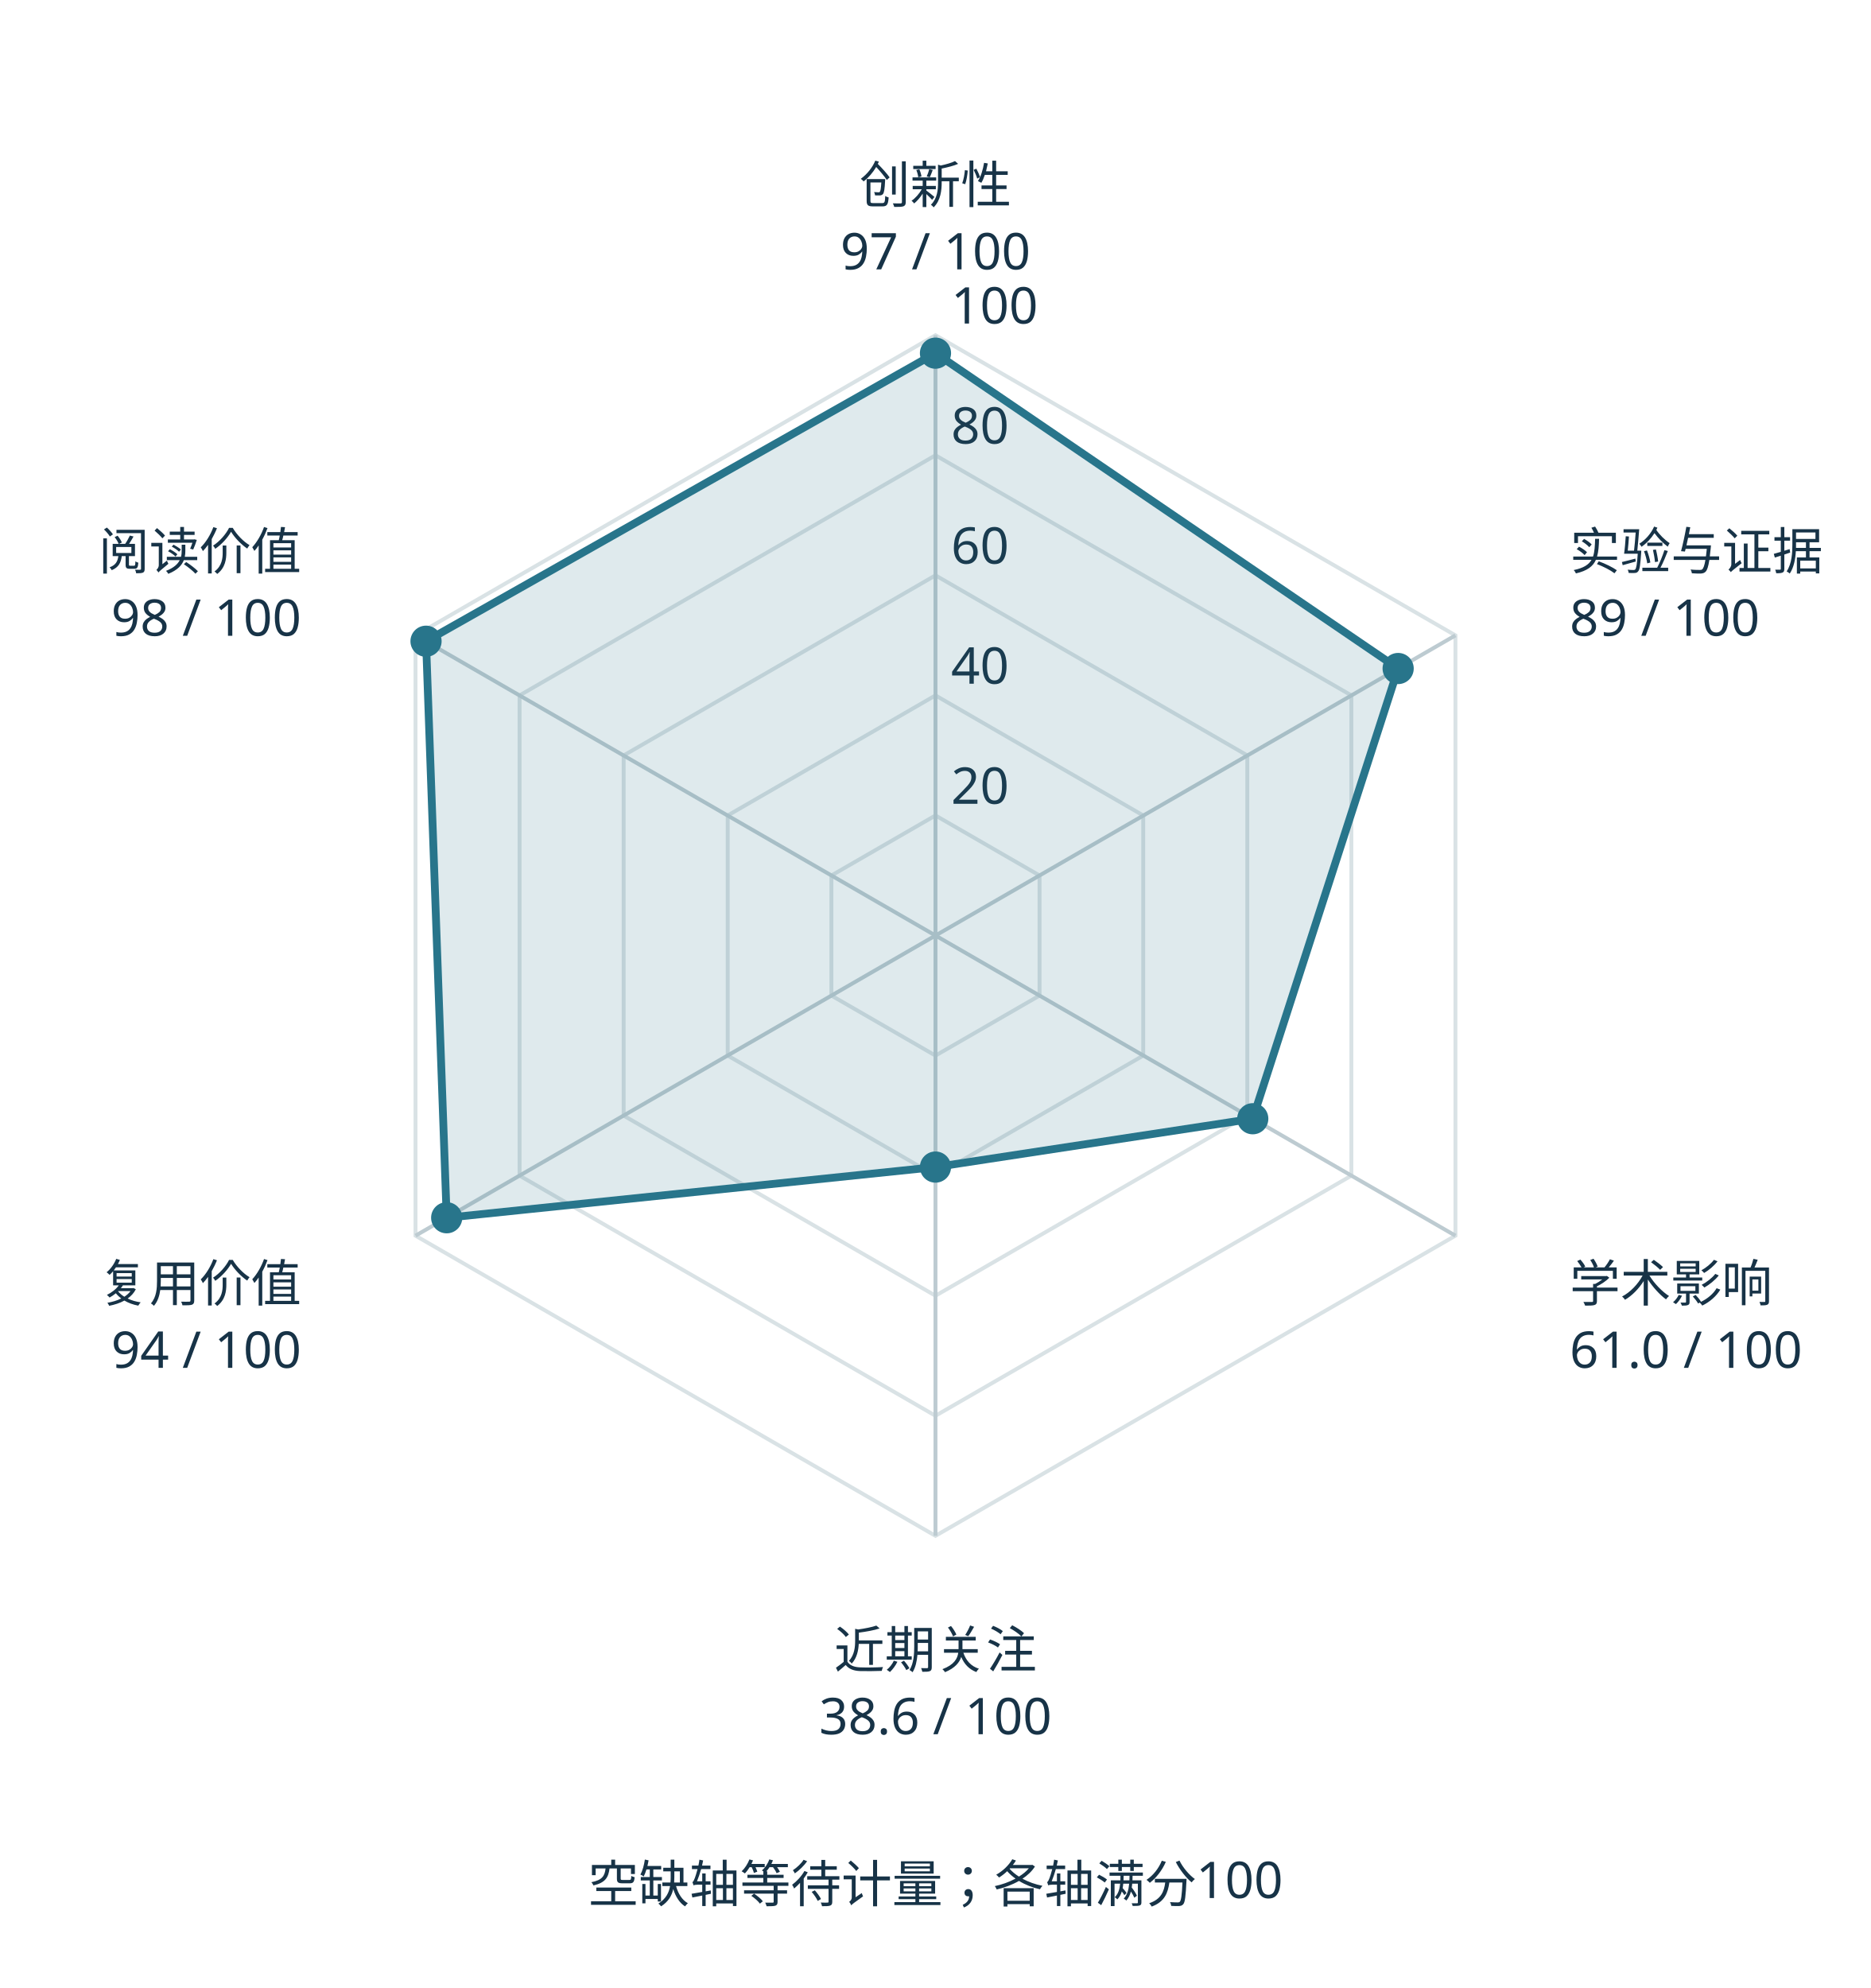
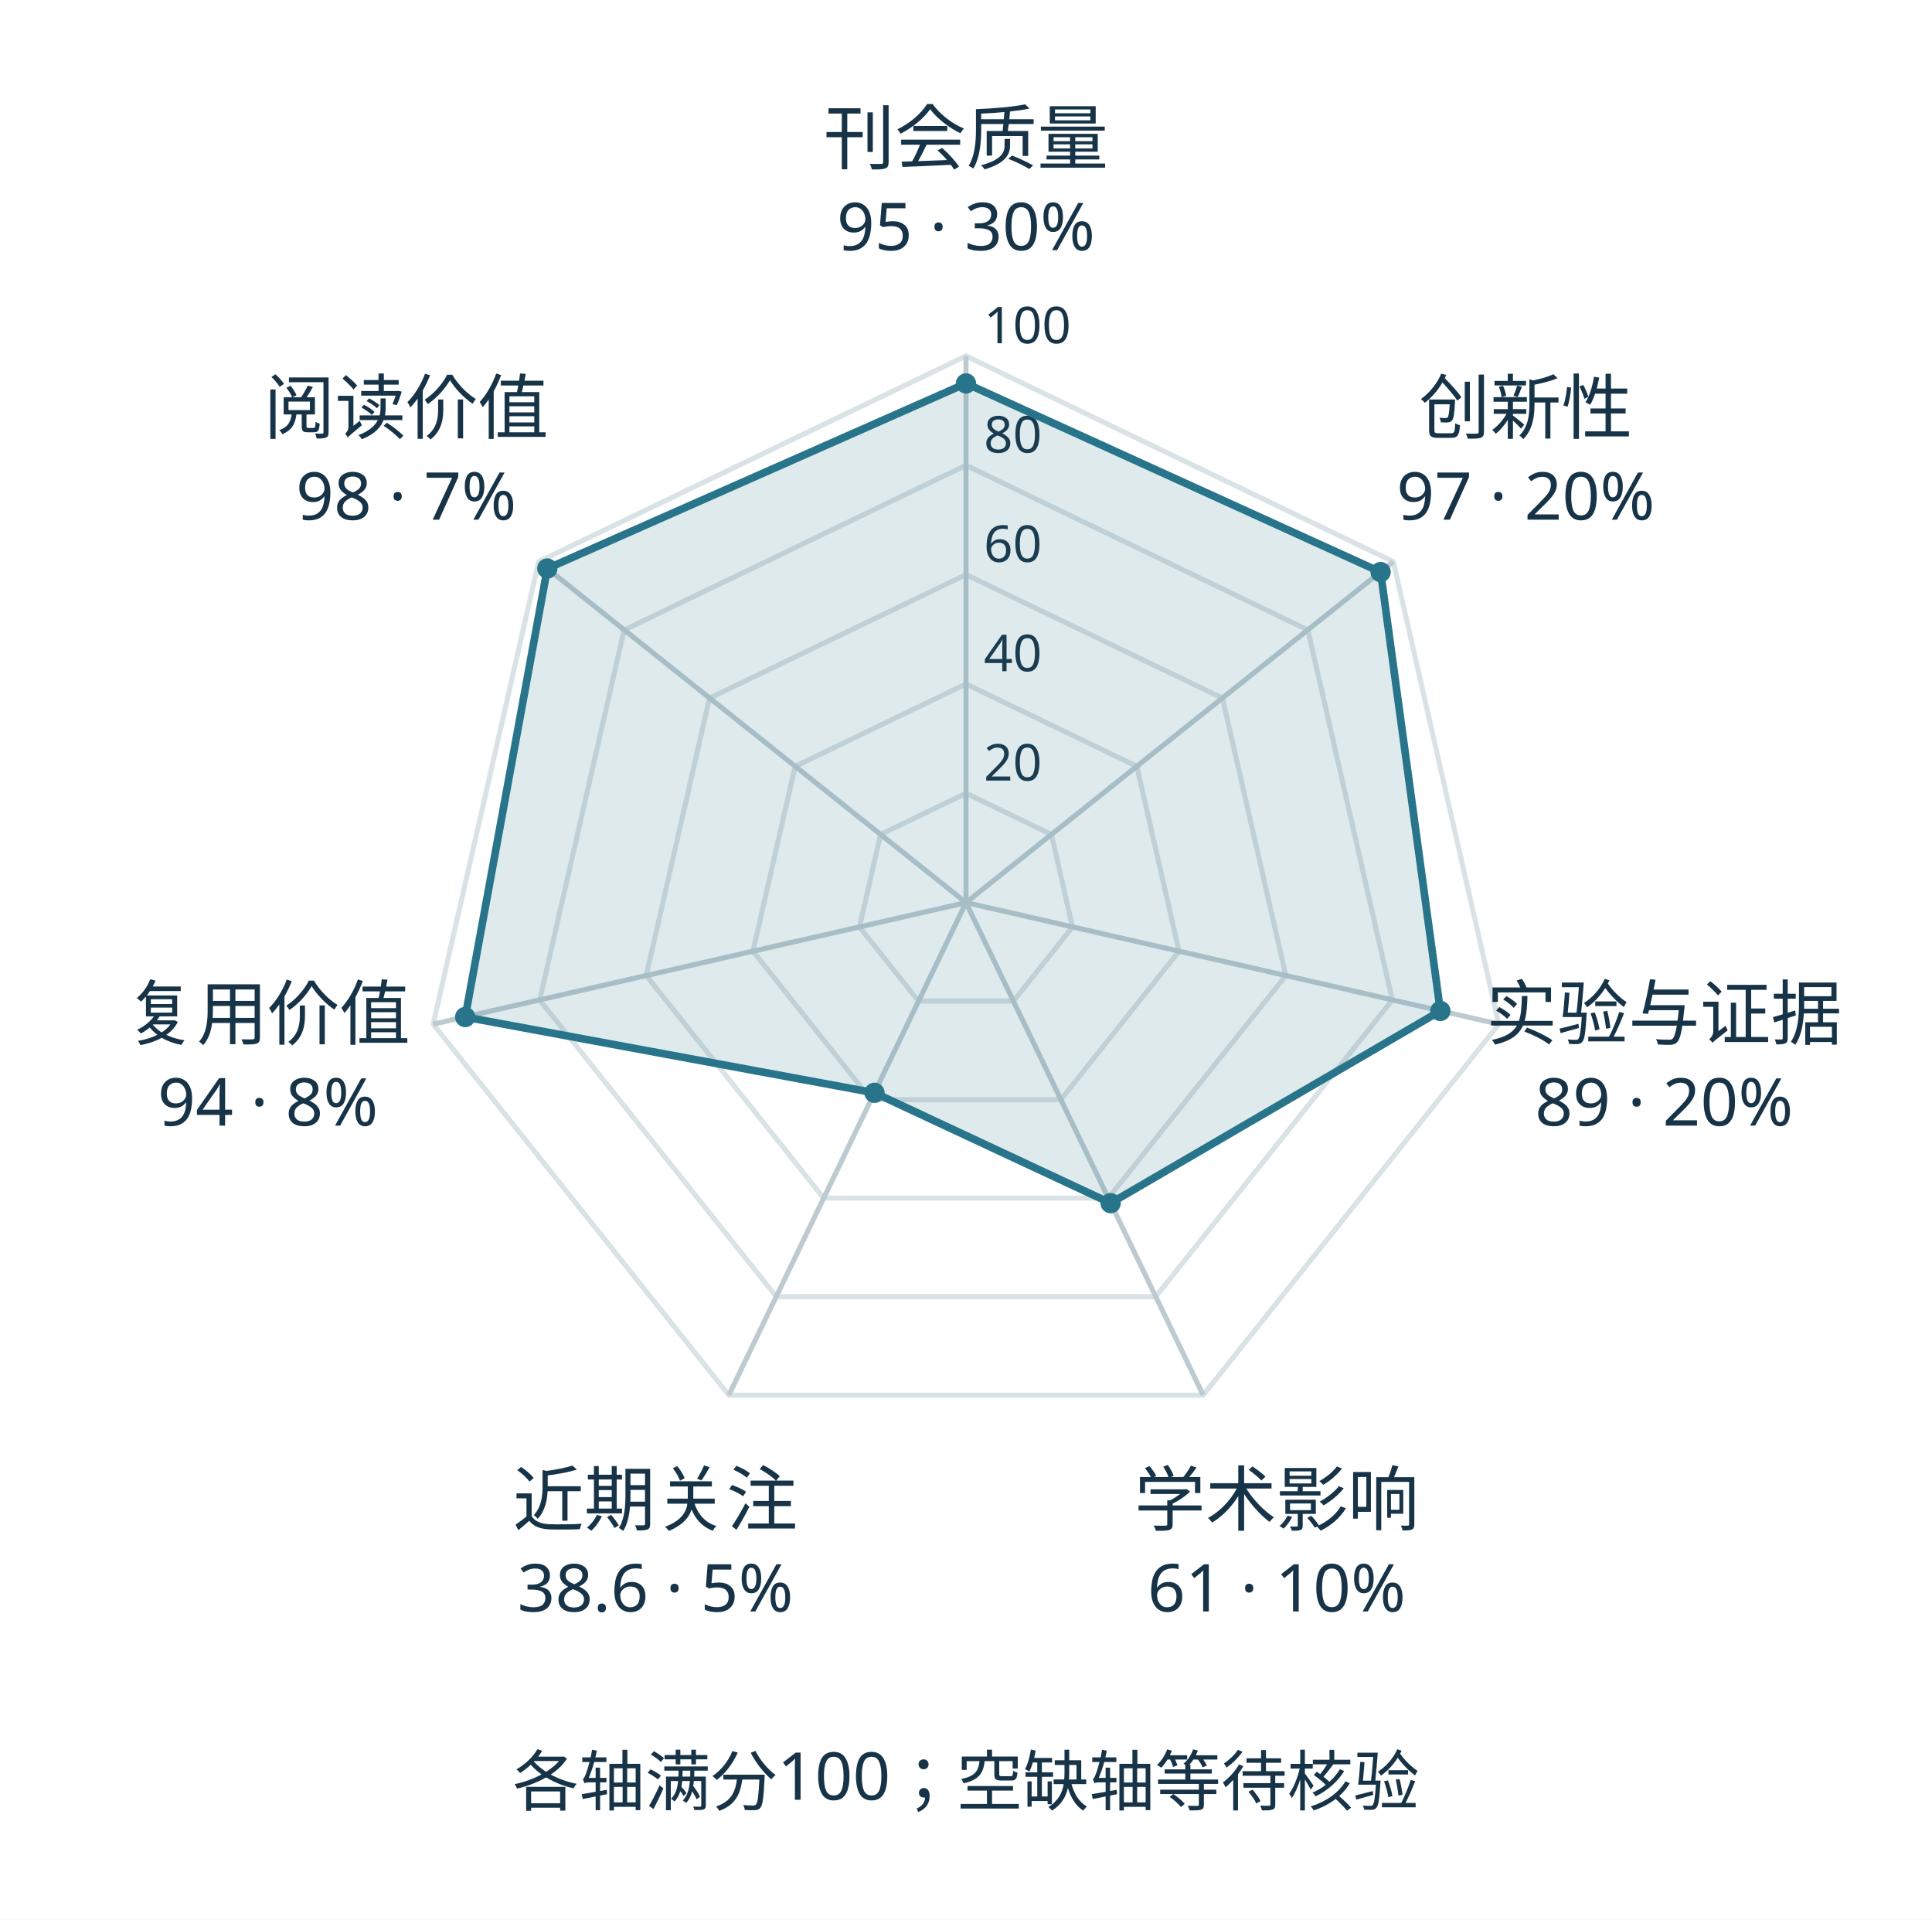
- <svg xmlns="http://www.w3.org/2000/svg" width="480" height="510" viewBox="0 0 480 510" role="img">
-   <rect width="480" height="510" fill="#fff" />
-   <g font-family="sans-serif" font-size="13" fill="#173347">
-     <polygon points="240.0,209.2 266.7,224.6 266.7,255.4 240.0,270.8 213.3,255.4 213.3,224.6" fill="none" stroke="#d9e2e5" />
-     <text x="244" y="206.2">20</text>
-     <polygon points="240.0,178.4 293.3,209.2 293.3,270.8 240.0,301.6 186.7,270.8 186.7,209.2" fill="none" stroke="#d9e2e5" />
-     <text x="244" y="175.4">40</text>
-     <polygon points="240.0,147.6 320.0,193.8 320.0,286.2 240.0,332.4 160.0,286.2 160.0,193.8" fill="none" stroke="#d9e2e5" />
-     <text x="244" y="144.6">60</text>
-     <polygon points="240.0,116.8 346.7,178.4 346.7,301.6 240.0,363.2 133.3,301.6 133.3,178.4" fill="none" stroke="#d9e2e5" />
-     <text x="244" y="113.8">80</text>
-     <polygon points="240.0,86.0 373.4,163.0 373.4,317.0 240.0,394.0 106.6,317.0 106.6,163.0" fill="none" stroke="#d9e2e5" />
-     <text x="244" y="83.0">100</text>
-     <line x1="240" y1="240" x2="240.0" y2="86.0" stroke="#bdcbd1" />
-     <text x="240.0" y="52.1" text-anchor="middle">创新性</text>
-     <text x="240.0" y="69.1" text-anchor="middle">97 / 100</text>
-     <line x1="240" y1="240" x2="373.4" y2="163.0" stroke="#bdcbd1" />
-     <text x="402.7" y="146.1" text-anchor="start">实验与证据</text>
-     <text x="402.7" y="163.1" text-anchor="start">89 / 100</text>
-     <line x1="240" y1="240" x2="373.4" y2="317.0" stroke="#bdcbd1" />
-     <text x="402.7" y="333.9" text-anchor="start">学术影响</text>
-     <text x="402.7" y="350.9" text-anchor="start">61.0 / 100</text>
-     <line x1="240" y1="240" x2="240.0" y2="394.0" stroke="#bdcbd1" />
-     <text x="240.0" y="427.9" text-anchor="middle">近期关注</text>
-     <text x="240.0" y="444.9" text-anchor="middle">38.6 / 100</text>
-     <line x1="240" y1="240" x2="106.6" y2="317.0" stroke="#bdcbd1" />
-     <text x="77.3" y="333.9" text-anchor="end">复用价值</text>
-     <text x="77.3" y="350.9" text-anchor="end">94 / 100</text>
-     <line x1="240" y1="240" x2="106.6" y2="163.0" stroke="#bdcbd1" />
-     <text x="77.3" y="146.1" text-anchor="end">阅读价值</text>
-     <text x="77.3" y="163.1" text-anchor="end">98 / 100</text>
-     <polygon points="240.0,90.6 358.7,171.5 321.4,287.0 240.0,299.4 114.6,312.4 109.3,164.5" fill="#28758b" fill-opacity=".15" stroke="#28758b" stroke-width="2" />
-     <circle cx="240.0" cy="90.6" r="4" fill="#28758b" />
-     <circle cx="358.7" cy="171.5" r="4" fill="#28758b" />
-     <circle cx="321.4" cy="287.0" r="4" fill="#28758b" />
-     <circle cx="240.0" cy="299.4" r="4" fill="#28758b" />
-     <circle cx="114.6" cy="312.4" r="4" fill="#28758b" />
-     <circle cx="109.3" cy="164.5" r="4" fill="#28758b" />
-     <text x="240" y="488" text-anchor="middle">空缺轴等待计量；各轴满分100</text>
+ <svg xmlns="http://www.w3.org/2000/svg" width="760" height="755" viewBox="0 0 760 755" role="img">
+   <rect width="760" height="755" fill="#fff" />
+   <g font-family="sans-serif" font-size="28" fill="#173347">
+     <polygon points="380.0,312.0 413.6,328.2 421.9,364.6 398.7,393.7 361.3,393.7 338.1,364.6 346.4,328.2" fill="none" stroke="#d9e2e5" stroke-width="2" />
+     <text x="387" y="307.0" font-size="20">20</text>
+     <polygon points="380.0,269.0 447.2,301.4 463.8,374.1 417.3,432.5 342.7,432.5 296.2,374.1 312.8,301.4" fill="none" stroke="#d9e2e5" stroke-width="2" />
+     <text x="387" y="264.0" font-size="20">40</text>
+     <polygon points="380.0,226.0 480.9,274.6 505.8,383.7 436.0,471.2 324.0,471.2 254.2,383.7 279.1,274.6" fill="none" stroke="#d9e2e5" stroke-width="2" />
+     <text x="387" y="221.0" font-size="20">60</text>
+     <polygon points="380.0,183.0 514.5,247.8 547.7,393.3 454.6,510.0 305.4,510.0 212.3,393.3 245.5,247.8" fill="none" stroke="#d9e2e5" stroke-width="2" />
+     <text x="387" y="178.0" font-size="20">80</text>
+     <polygon points="380.0,140.0 548.1,220.9 589.6,402.8 473.3,548.7 286.7,548.7 170.4,402.8 211.9,220.9" fill="none" stroke="#d9e2e5" stroke-width="2" />
+     <text x="387" y="135.0" font-size="20">100</text>
+     <line x1="380" y1="355" x2="380.0" y2="140.0" stroke="#bdcbd1" stroke-width="2" />
+     <text x="380.0" y="64.4" text-anchor="middle">刊会质量</text>
+     <text x="380.0" y="98.4" font-size="26" text-anchor="middle">95 · 30%</text>
+     <line x1="380" y1="355" x2="548.1" y2="220.9" stroke="#bdcbd1" stroke-width="2" />
+     <text x="600.2" y="170.4" text-anchor="middle">创新性</text>
+     <text x="600.2" y="204.4" font-size="26" text-anchor="middle">97 · 20%</text>
+     <line x1="380" y1="355" x2="589.6" y2="402.8" stroke="#bdcbd1" stroke-width="2" />
+     <text x="654.6" y="408.7" text-anchor="middle">实验与证据</text>
+     <text x="654.6" y="442.7" font-size="26" text-anchor="middle">89 · 20%</text>
+     <line x1="380" y1="355" x2="473.3" y2="548.7" stroke="#bdcbd1" stroke-width="2" />
+     <text x="502.2" y="599.8" text-anchor="middle">学术影响</text>
+     <text x="502.2" y="633.8" font-size="26" text-anchor="middle">61 · 10%</text>
+     <line x1="380" y1="355" x2="286.7" y2="548.7" stroke="#bdcbd1" stroke-width="2" />
+     <text x="257.8" y="599.8" text-anchor="middle">近期关注</text>
+     <text x="257.8" y="633.8" font-size="26" text-anchor="middle">38.6 · 5%</text>
+     <line x1="380" y1="355" x2="170.4" y2="402.8" stroke="#bdcbd1" stroke-width="2" />
+     <text x="105.4" y="408.7" text-anchor="middle">复用价值</text>
+     <text x="105.4" y="442.7" font-size="26" text-anchor="middle">94 · 8%</text>
+     <line x1="380" y1="355" x2="211.9" y2="220.9" stroke="#bdcbd1" stroke-width="2" />
+     <text x="159.8" y="170.4" text-anchor="middle">阅读价值</text>
+     <text x="159.8" y="204.4" font-size="26" text-anchor="middle">98 · 7%</text>
+     <polygon points="380.0,150.8 543.1,225.0 566.6,397.6 436.9,473.2 344.0,429.8 183.0,400.0 215.3,223.6" fill="#28758b" fill-opacity=".15" stroke="#28758b" stroke-width="3" />
+     <circle cx="380.0" cy="150.8" r="4" fill="#28758b" />
+     <circle cx="543.1" cy="225.0" r="4" fill="#28758b" />
+     <circle cx="566.6" cy="397.6" r="4" fill="#28758b" />
+     <circle cx="436.9" cy="473.2" r="4" fill="#28758b" />
+     <circle cx="344.0" cy="429.8" r="4" fill="#28758b" />
+     <circle cx="183.0" cy="400.0" r="4" fill="#28758b" />
+     <circle cx="215.3" cy="223.6" r="4" fill="#28758b" />
+     <text x="380" y="710" font-size="26" text-anchor="middle">各轴满分100；空缺轴等待核验</text>
  </g>
</svg>
